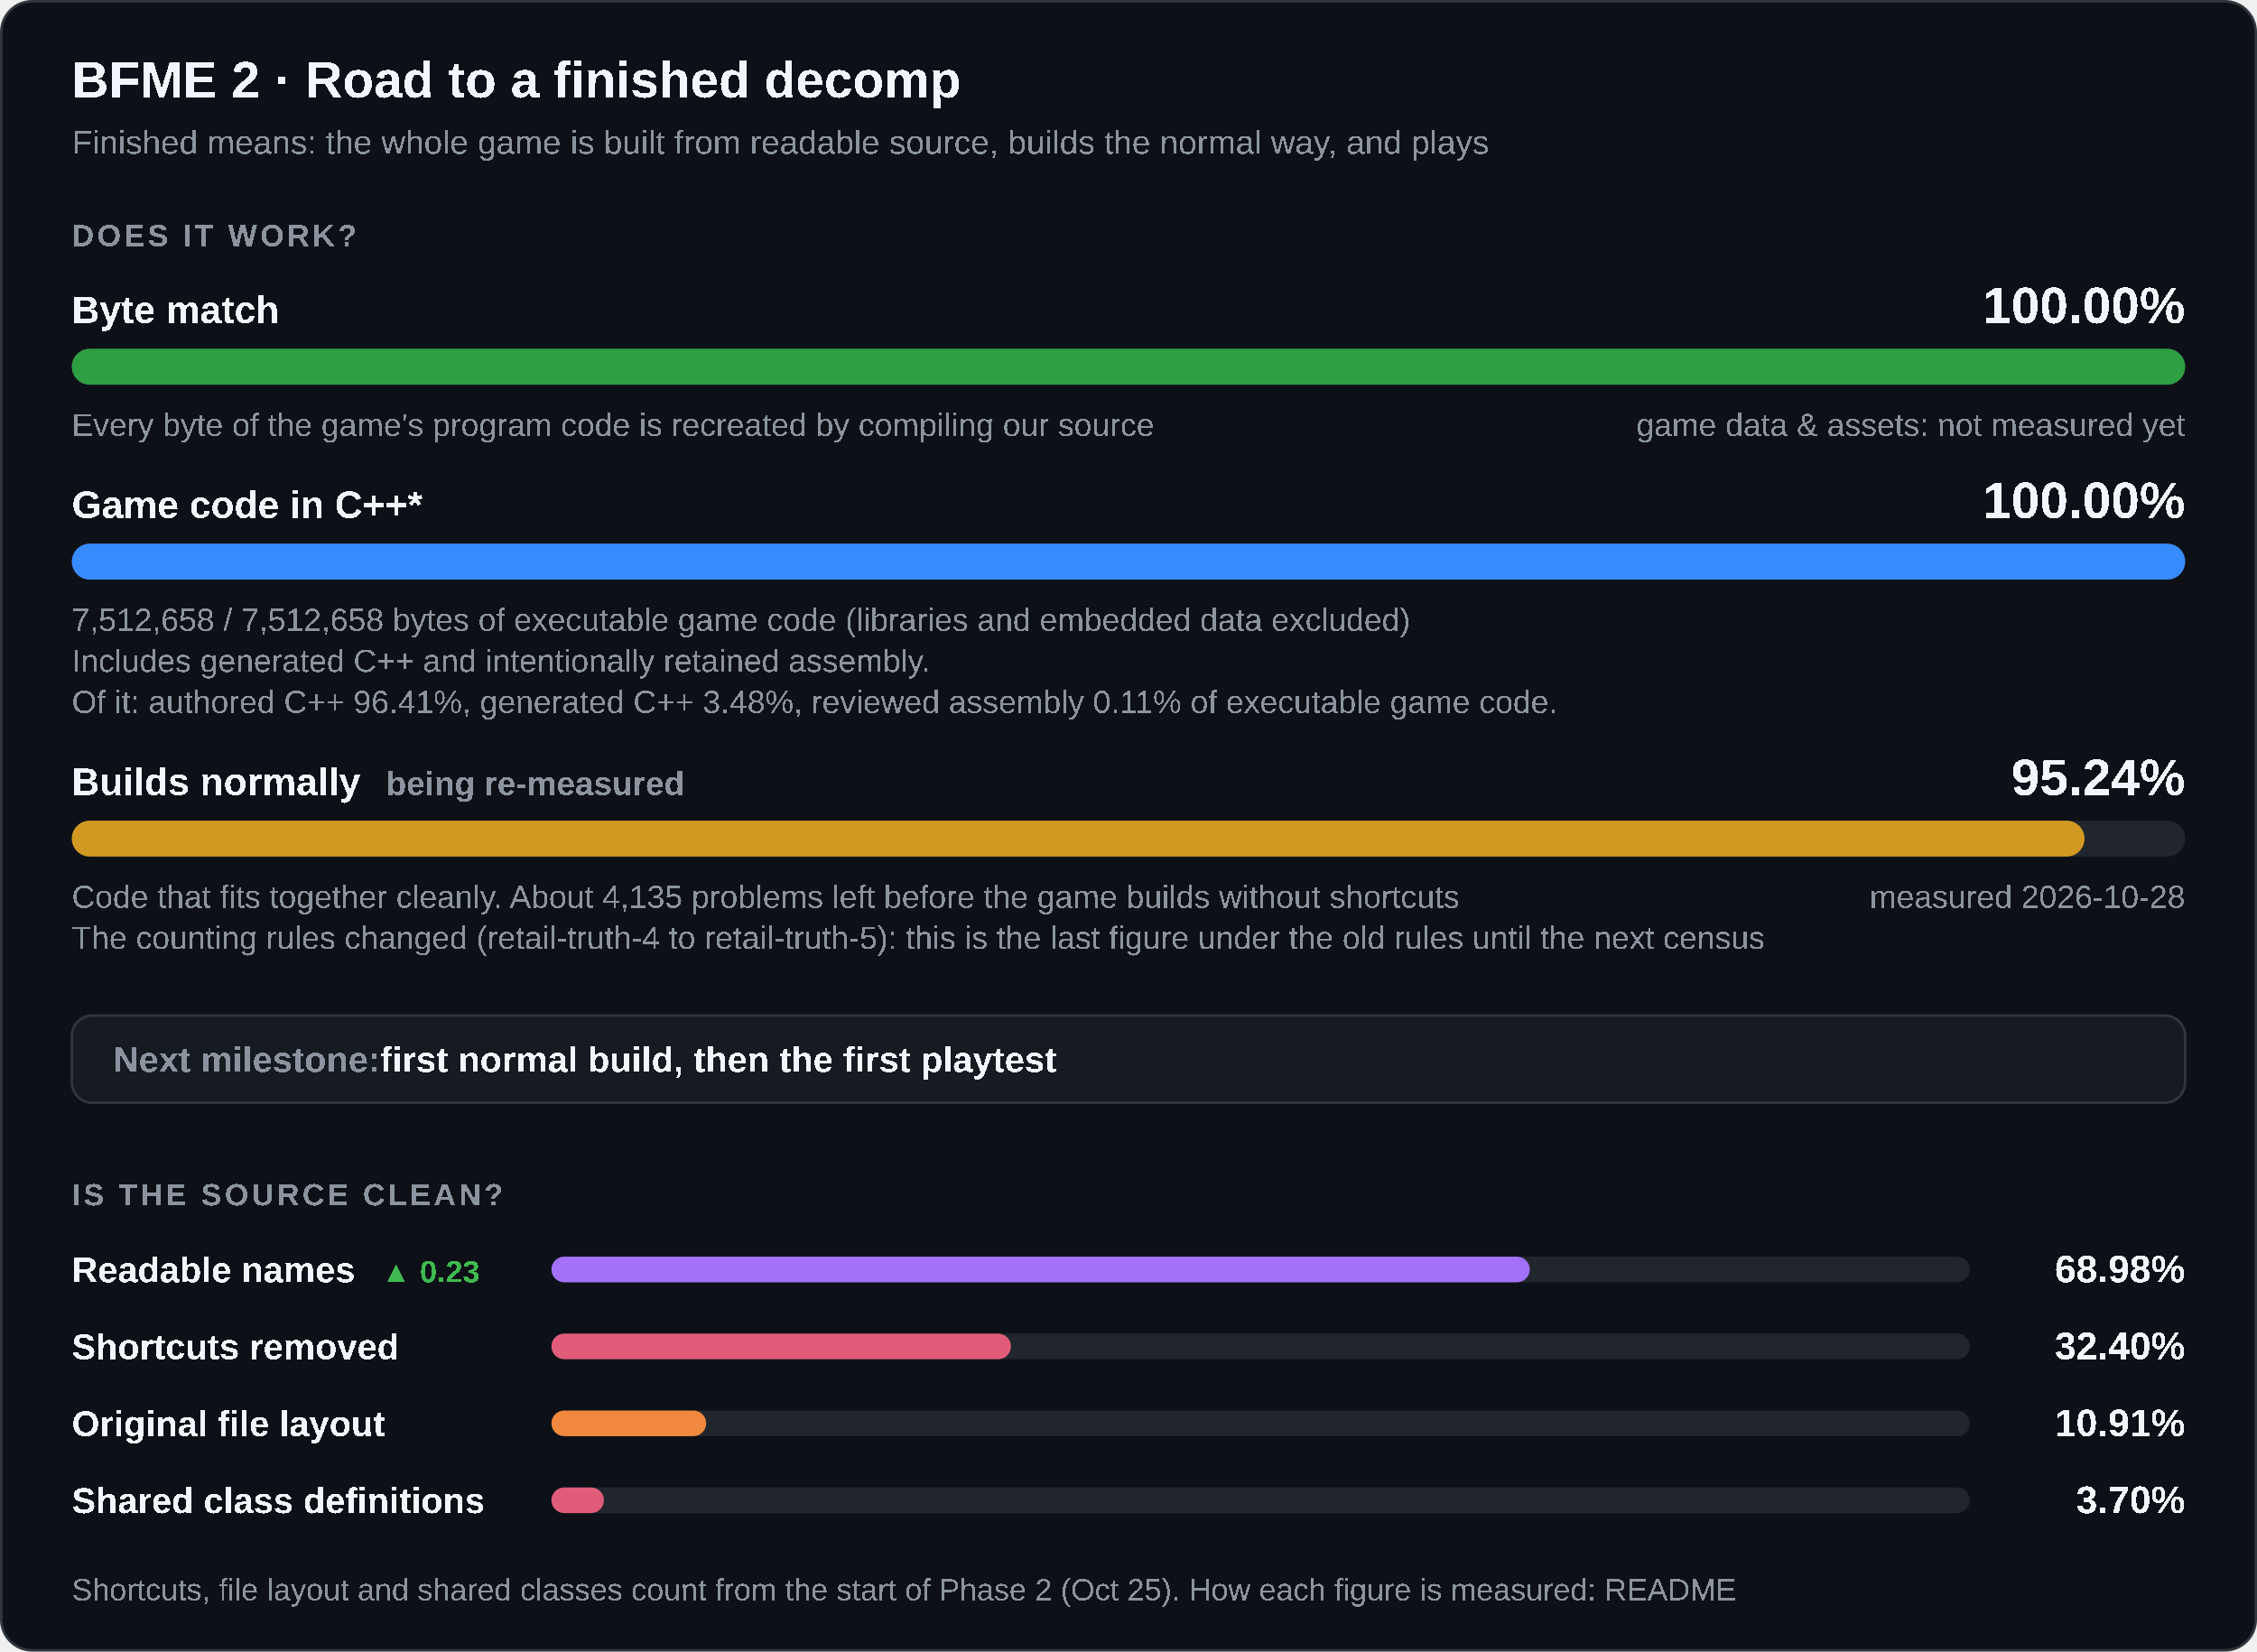
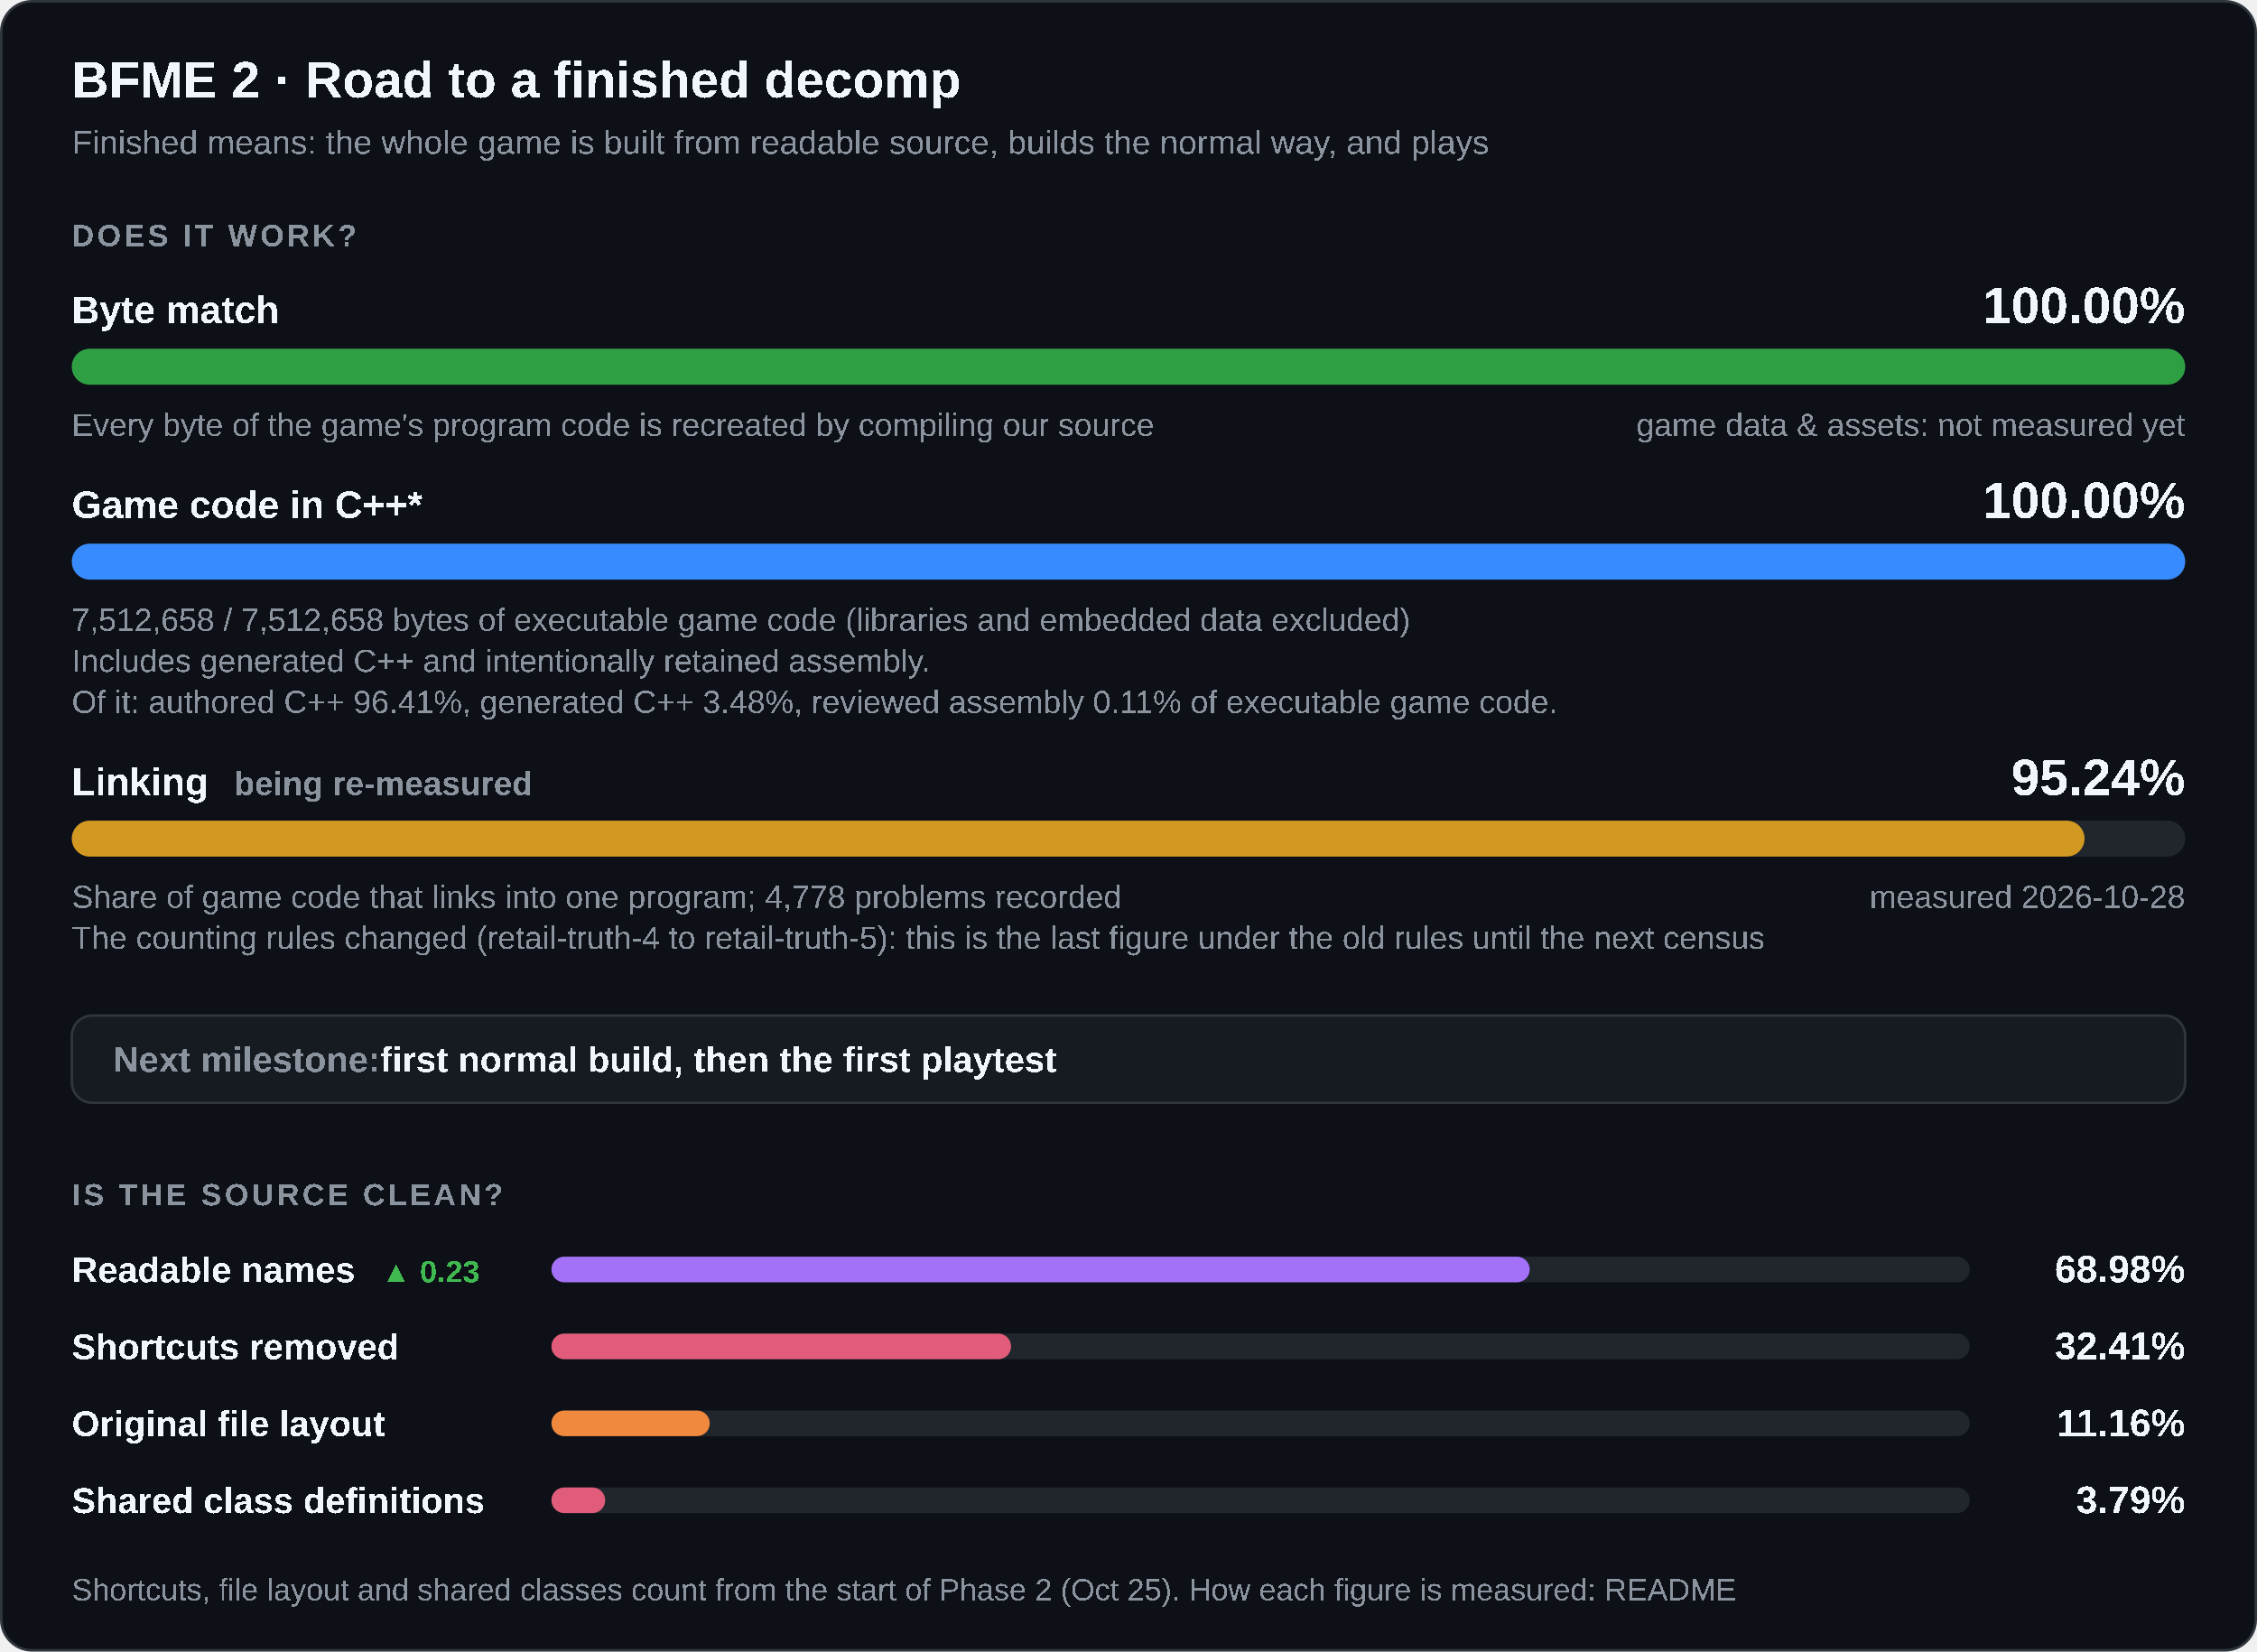
<svg xmlns="http://www.w3.org/2000/svg" width="880" height="644" viewBox="0 0 880 644" role="img" aria-labelledby="title desc">
  <style>
    .card { fill: #0d1117; stroke: #30363d; } .track { fill: #21262d; } .box { fill: #161b22; stroke: #30363d; }
    .strong { fill: #f0f6fc; } .muted { fill: #8b949e; } .up { fill: #3fb950; } .down { fill: #f85149; }
    @media (prefers-color-scheme: light) {
      .card { fill: #ffffff; stroke: #d0d7de; } .track { fill: #eaeef2; } .box { fill: #f6f8fa; stroke: #d0d7de; }
      .strong { fill: #1f2328; } .muted { fill: #59636e; } .up { fill: #1a7f37; } .down { fill: #cf222e; }
    }
  </style>
  <rect class="card" x="0.5" y="0.5" width="879" height="643" rx="12" />
  <g font-family="'Segoe UI',Arial" text-rendering="optimizeSpeed" kerning="0" style="font-kerning:none;font-feature-settings:'kern' 0">
    <text x="28" y="38" class="strong" font-size="20" font-weight="700">BFME 2 · Road to a finished decomp</text>
    <text x="28" y="60" class="muted" font-size="13">Finished means: the whole game is built from readable source, builds the normal way, and plays</text>
    <text x="28" y="96" class="muted" font-size="12" font-weight="600" letter-spacing="1.2">DOES IT WORK?</text>
    <text x="28" y="126" class="strong" font-size="15" font-weight="600">Byte match</text>
    <text x="852" y="126" class="strong" font-size="20" font-weight="700" text-anchor="end">100.00%</text>
    <rect class="track" x="28" y="136" width="824" height="14" rx="7" />
    <rect x="28" y="136" width="824.00" height="14" rx="7" fill="#2ea043" />
    <text x="28" y="170" class="muted" font-size="12.5">Every byte of the game's program code is recreated by compiling our source</text>
    <text x="852" y="170" class="muted" font-size="12.5" text-anchor="end">game data &amp; assets: not measured yet</text>
    <text x="28" y="202" class="strong" font-size="15" font-weight="600">Game code in C++*</text>
    <text x="852" y="202" class="strong" font-size="20" font-weight="700" text-anchor="end">100.00%</text>
    <rect class="track" x="28" y="212" width="824" height="14" rx="7" />
    <rect x="28" y="212" width="824.00" height="14" rx="7" fill="#388bfd" />
    <text x="28" y="246" class="muted" font-size="12.5">7,512,658 / 7,512,658 bytes of executable game code (libraries and embedded data excluded)</text>
    <text x="28" y="262" class="muted" font-size="12.5">Includes generated C++ and intentionally retained assembly.</text>
    <text x="28" y="278" class="muted" font-size="12.5">Of it: authored C++ 96.41%, generated C++ 3.48%, reviewed assembly 0.11% of executable game code.</text>
-     <text x="28" y="310" class="strong" font-size="15" font-weight="600">Builds normally<tspan class="muted" dx="10" font-size="13" font-weight="600">being re-measured</tspan>
+     <text x="28" y="310" class="strong" font-size="15" font-weight="600">Linking<tspan class="muted" dx="10" font-size="13" font-weight="600">being re-measured</tspan>
    </text>
    <text x="852" y="310" class="strong" font-size="20" font-weight="700" text-anchor="end">95.24%</text>
    <rect class="track" x="28" y="320" width="824" height="14" rx="7" />
    <rect x="28" y="320" width="784.76" height="14" rx="7" fill="#d29922" />
-     <text x="28" y="354" class="muted" font-size="12.5">Code that fits together cleanly. About 4,135 problems left before the game builds without shortcuts</text>
+     <text x="28" y="354" class="muted" font-size="12.5">Share of game code that links into one program; 4,778 problems recorded</text>
    <text x="28" y="370" class="muted" font-size="12.5">The counting rules changed (retail-truth-4 to retail-truth-5): this is the last figure under the old rules until the next census</text>
    <text x="852" y="354" class="muted" font-size="12.5" text-anchor="end">measured 2026-10-28</text>
    <rect class="box" x="28" y="396" width="824" height="34" rx="8" />
    <text x="44" y="418" class="muted" font-size="14" font-weight="600">Next milestone:<tspan class="strong"> first normal build, then the first playtest</tspan>
    </text>
    <text x="28" y="470" class="muted" font-size="12" font-weight="600" letter-spacing="1.2">IS THE SOURCE CLEAN?</text>
    <text x="28" y="500" class="strong" font-size="14" font-weight="600">Readable names<tspan class="up" dx="10" font-size="12" font-weight="600">▲ 0.23</tspan>
    </text>
    <rect class="track" x="215" y="490" width="553" height="10" rx="5" />
-     <rect x="215" y="490" width="381.45" height="10" rx="5" fill="#a371f7" />
+     <rect x="215" y="490" width="381.43" height="10" rx="5" fill="#a371f7" />
    <text x="852" y="500" class="strong" font-size="15" font-weight="700" text-anchor="end">68.98%</text>
    <text x="28" y="530" class="strong" font-size="14" font-weight="600">Shortcuts removed</text>
    <rect class="track" x="215" y="520" width="553" height="10" rx="5" />
-     <rect x="215" y="520" width="179.16" height="10" rx="5" fill="#e05c7a" />
-     <text x="852" y="530" class="strong" font-size="15" font-weight="700" text-anchor="end">32.40%</text>
+     <rect x="215" y="520" width="179.21" height="10" rx="5" fill="#e05c7a" />
+     <text x="852" y="530" class="strong" font-size="15" font-weight="700" text-anchor="end">32.41%</text>
    <text x="28" y="560" class="strong" font-size="14" font-weight="600">Original file layout</text>
    <rect class="track" x="215" y="550" width="553" height="10" rx="5" />
-     <rect x="215" y="550" width="60.34" height="10" rx="5" fill="#f0883e" />
-     <text x="852" y="560" class="strong" font-size="15" font-weight="700" text-anchor="end">10.91%</text>
+     <rect x="215" y="550" width="61.73" height="10" rx="5" fill="#f0883e" />
+     <text x="852" y="560" class="strong" font-size="15" font-weight="700" text-anchor="end">11.16%</text>
    <text x="28" y="590" class="strong" font-size="14" font-weight="600">Shared class definitions</text>
    <rect class="track" x="215" y="580" width="553" height="10" rx="5" />
-     <rect x="215" y="580" width="20.47" height="10" rx="5" fill="#e05c7a" />
-     <text x="852" y="590" class="strong" font-size="15" font-weight="700" text-anchor="end">3.70%</text>
+     <rect x="215" y="580" width="20.97" height="10" rx="5" fill="#e05c7a" />
+     <text x="852" y="590" class="strong" font-size="15" font-weight="700" text-anchor="end">3.79%</text>
    <text x="28" y="624" class="muted" font-size="12">Shortcuts, file layout and shared classes count from the start of Phase 2 (Oct 25). How each figure is measured: README</text>
  </g>
</svg>
